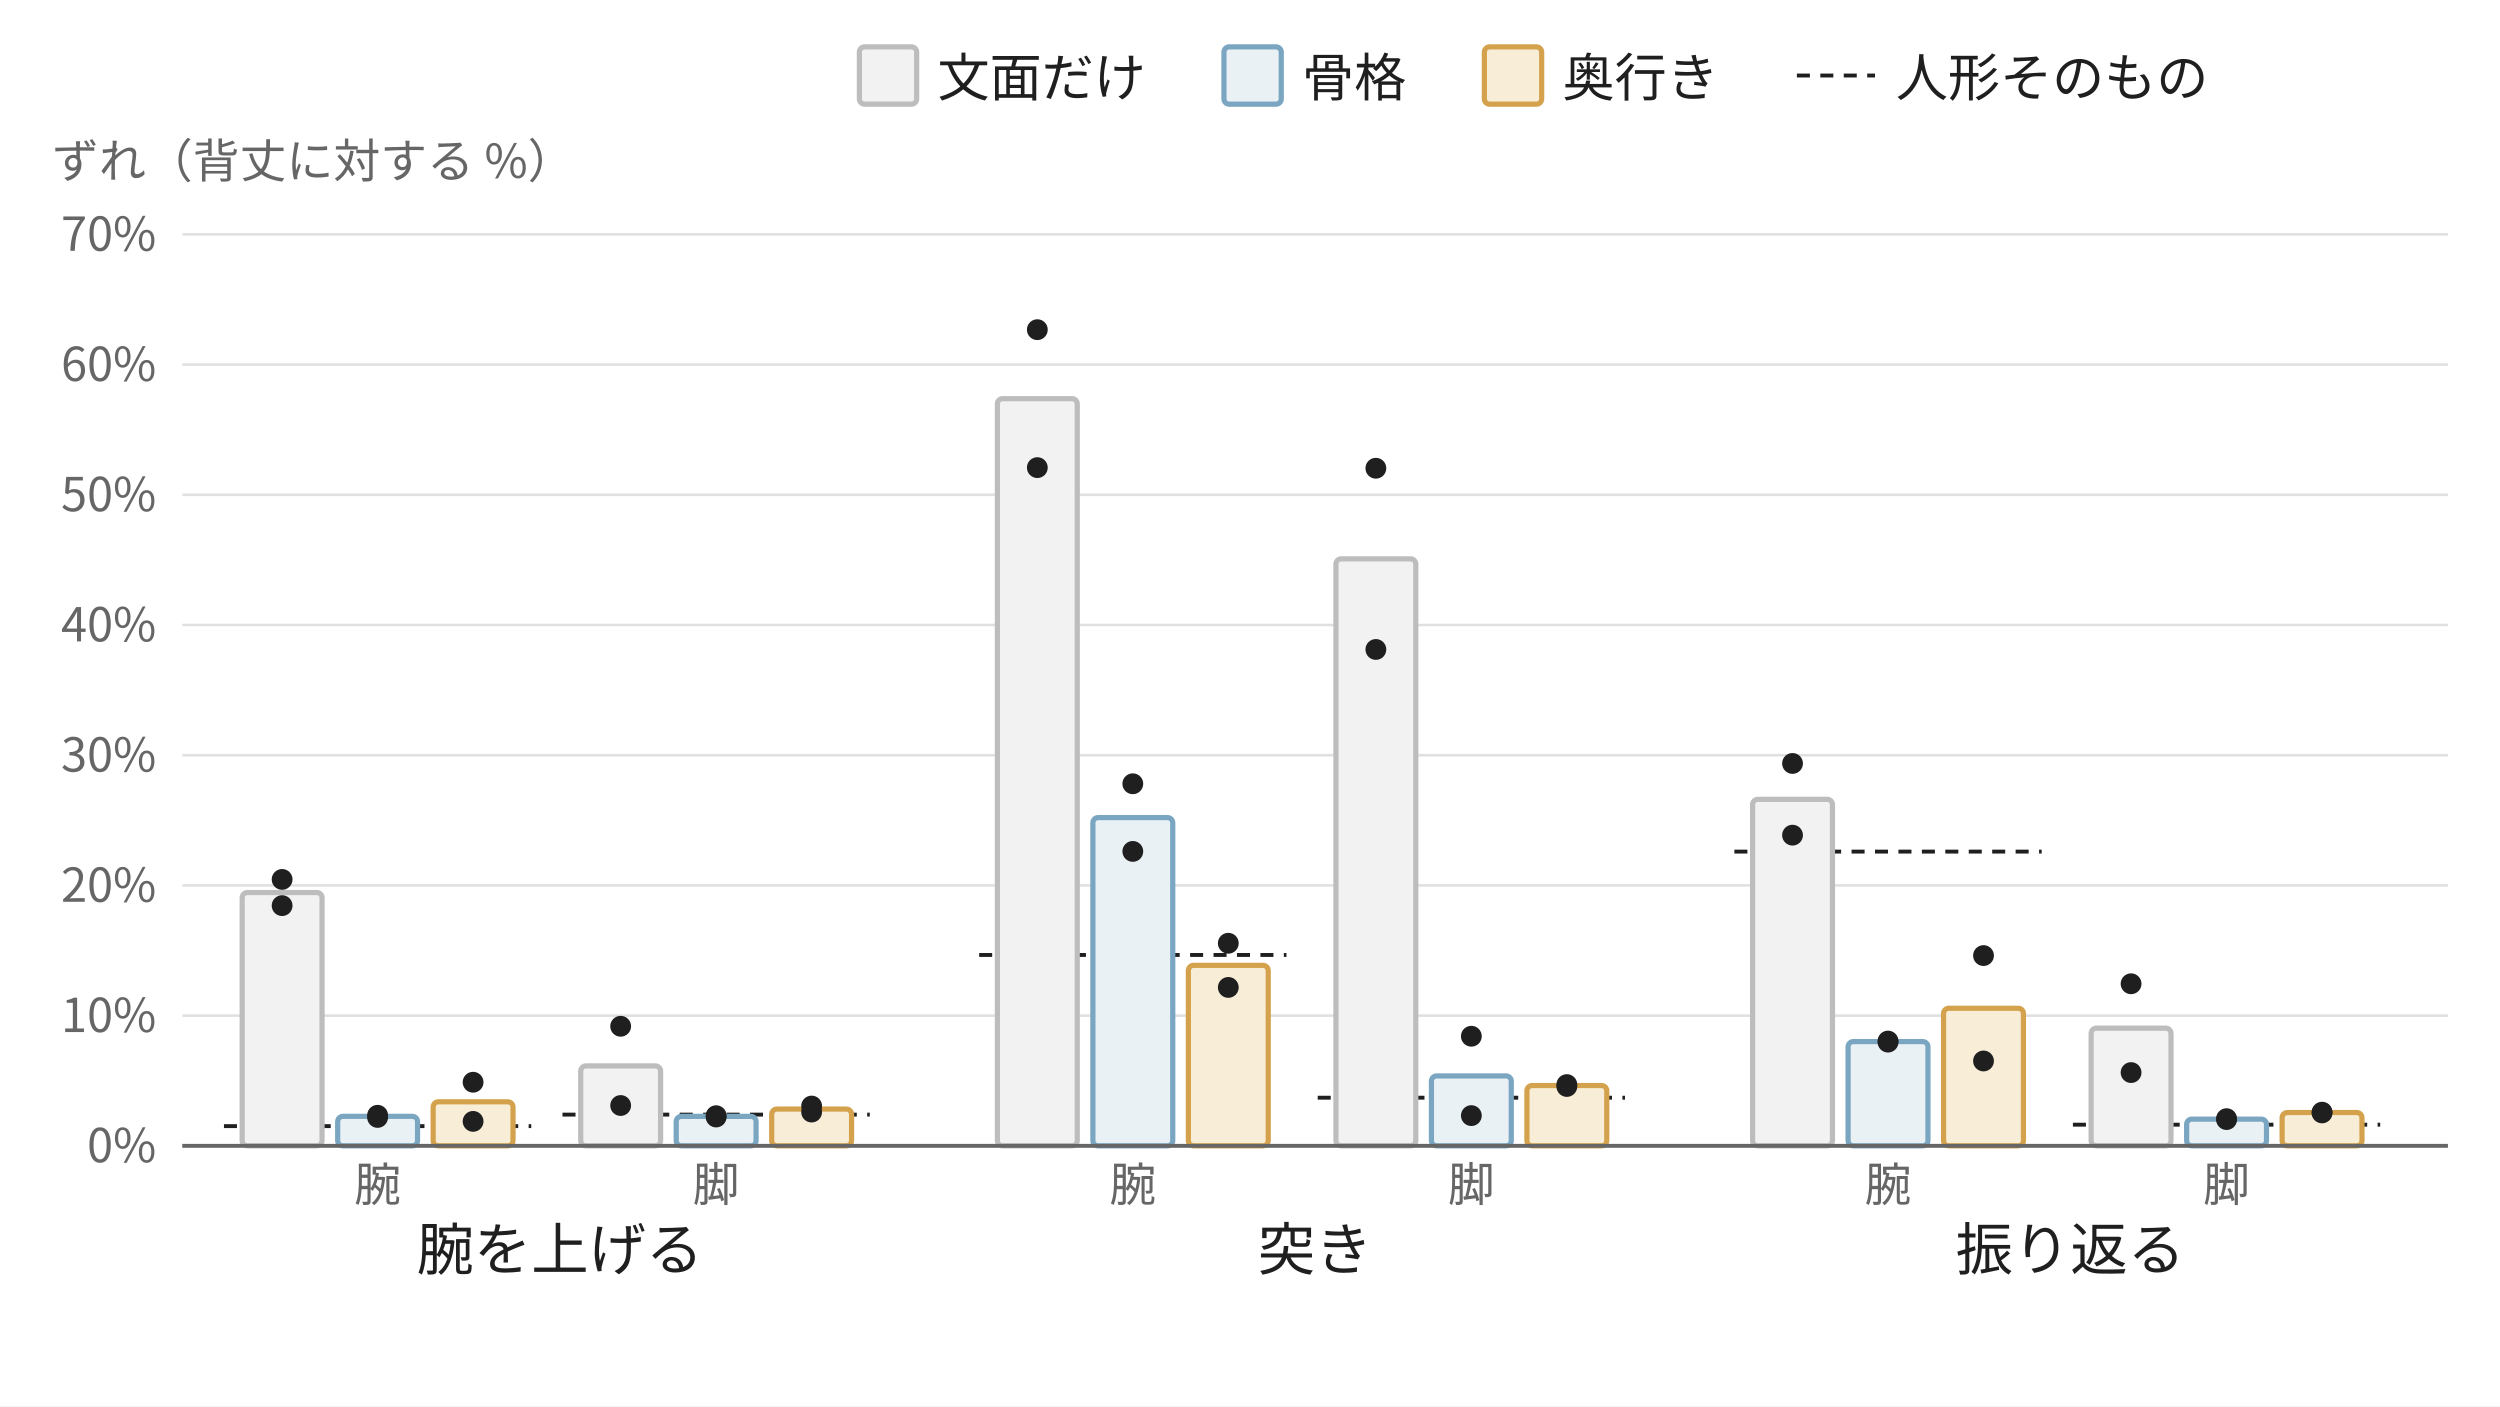
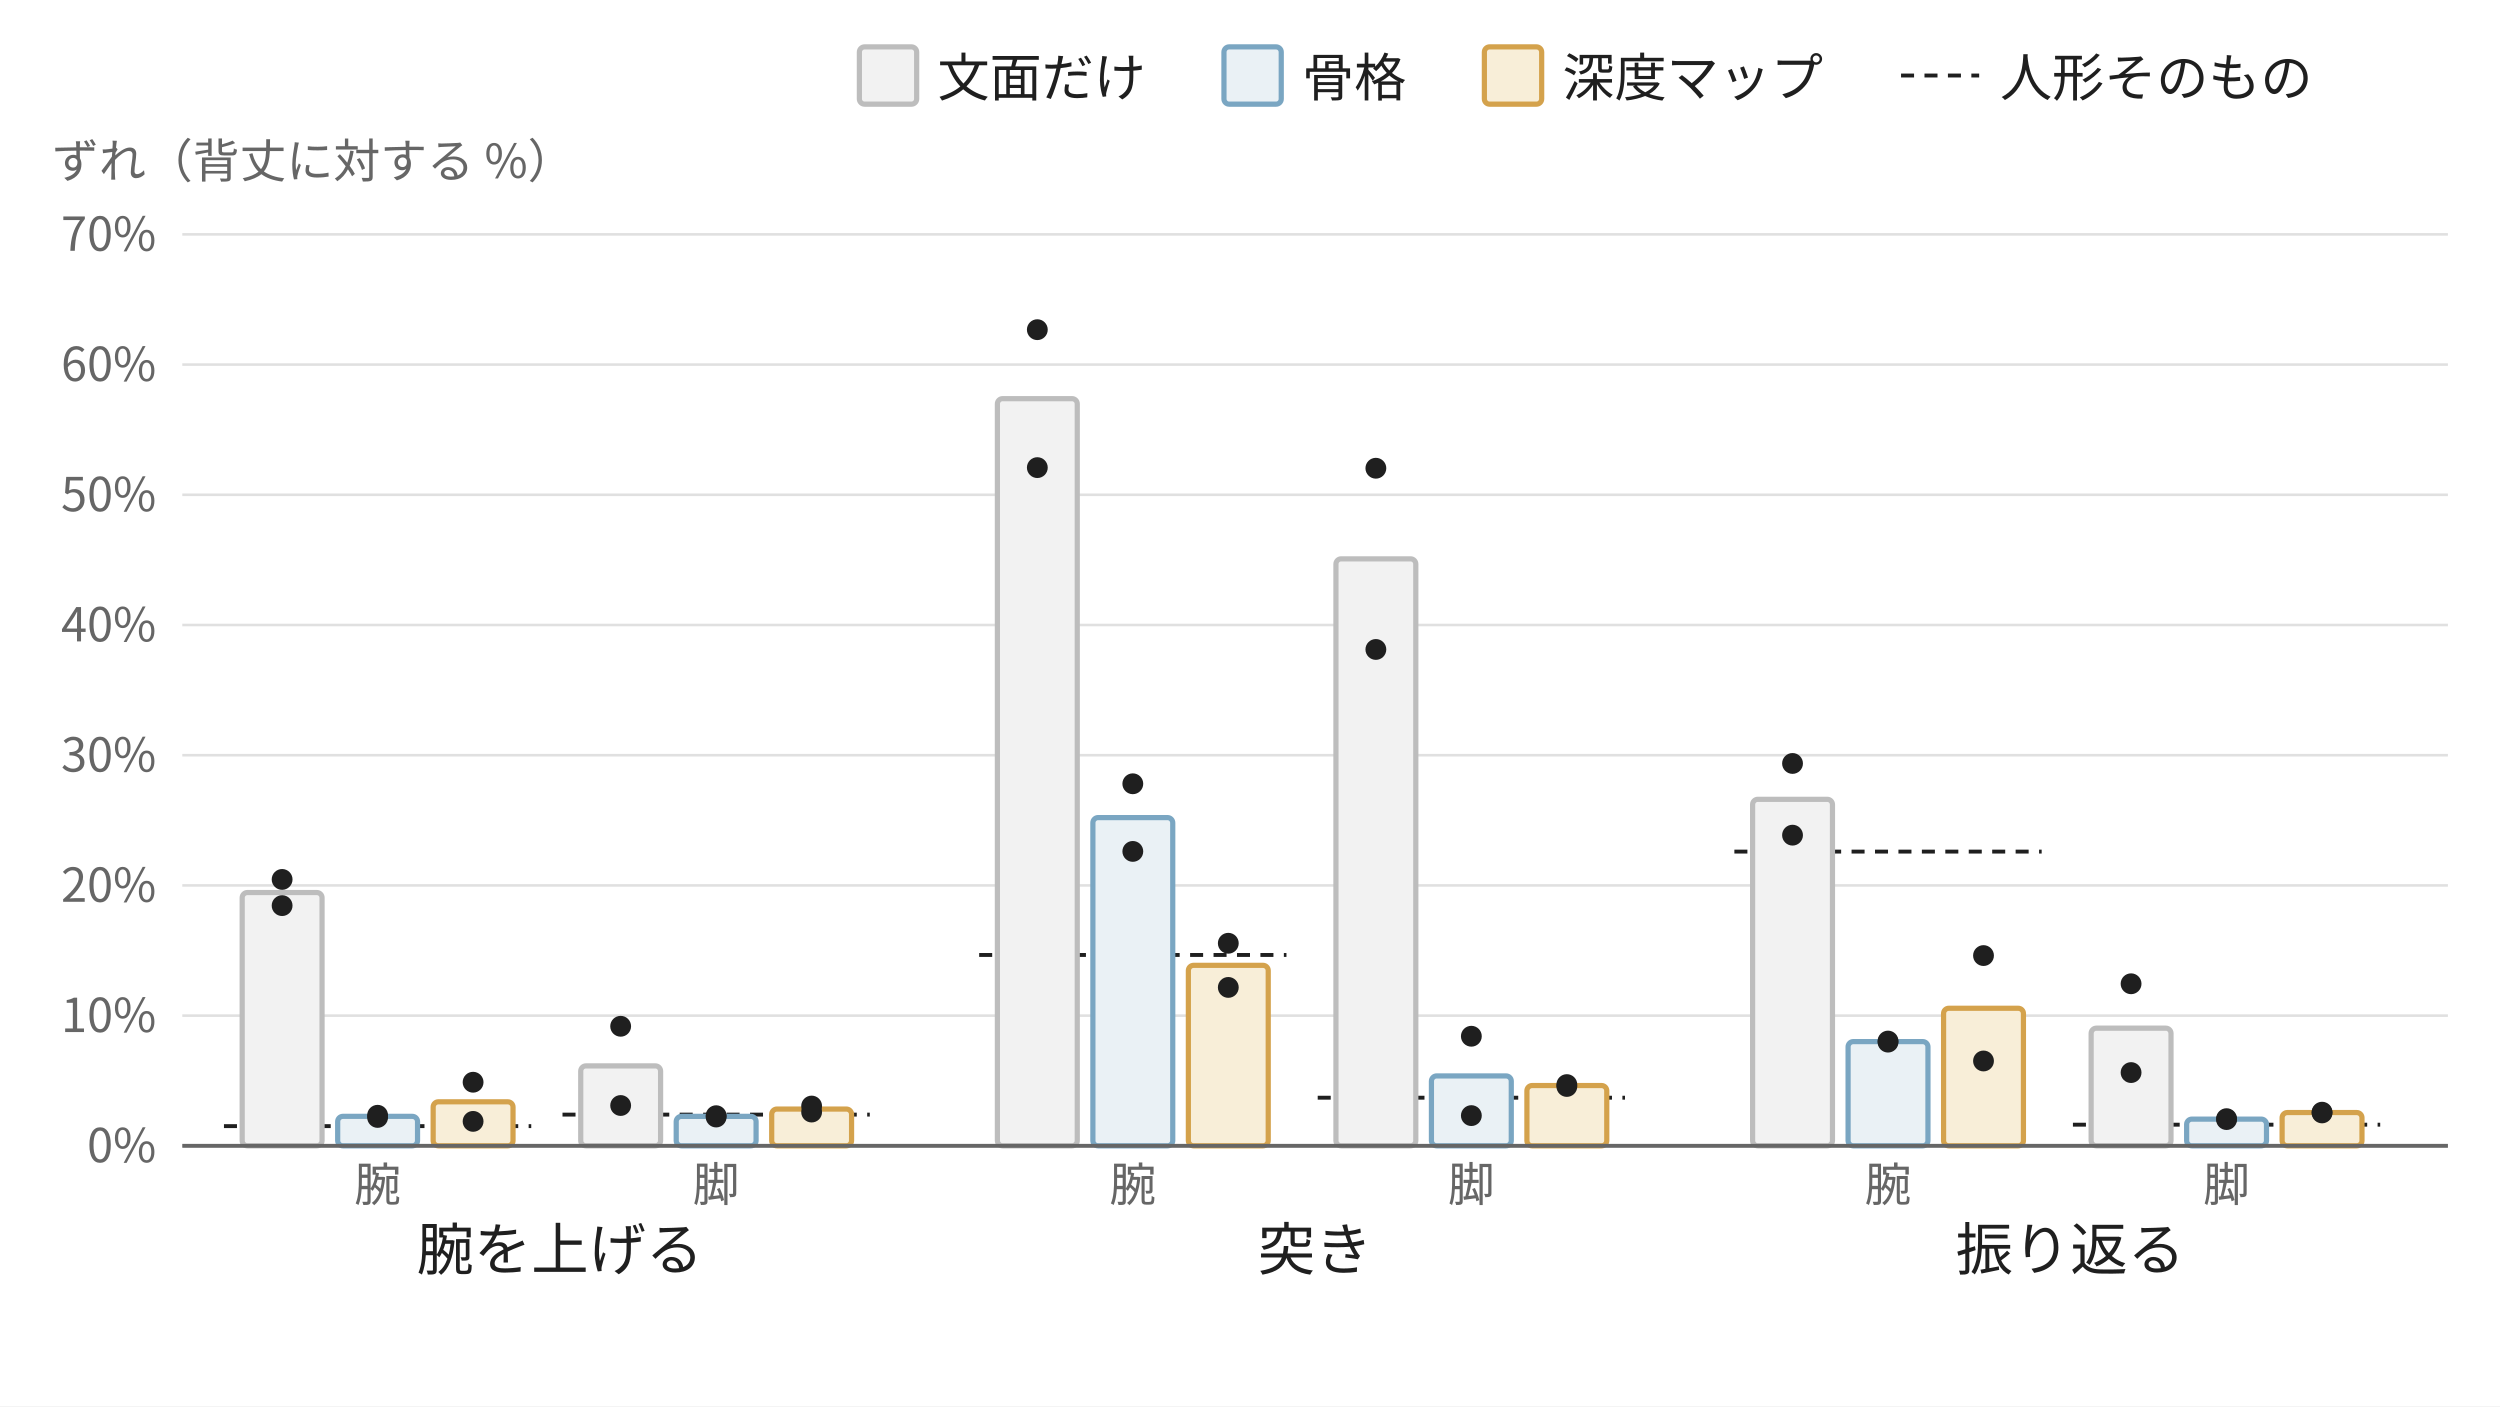
<svg xmlns="http://www.w3.org/2000/svg" viewBox="0 0 960 540" width="960" height="540">
  <rect width="960" height="540" fill="#ffffff" />
  <line x1="70" y1="440.0" x2="940" y2="440.0" stroke="#e0e0e0" stroke-width="1" />
  <text x="60" y="440.0" font-family="'Hiragino Sans','Noto Sans CJK JP','Yu Gothic',sans-serif" font-size="18" fill="#666666" text-anchor="end" dominant-baseline="middle">0%</text>
  <line x1="70" y1="390.0" x2="940" y2="390.0" stroke="#e0e0e0" stroke-width="1" />
  <text x="60" y="390.0" font-family="'Hiragino Sans','Noto Sans CJK JP','Yu Gothic',sans-serif" font-size="18" fill="#666666" text-anchor="end" dominant-baseline="middle">10%</text>
  <line x1="70" y1="340.0" x2="940" y2="340.0" stroke="#e0e0e0" stroke-width="1" />
  <text x="60" y="340.0" font-family="'Hiragino Sans','Noto Sans CJK JP','Yu Gothic',sans-serif" font-size="18" fill="#666666" text-anchor="end" dominant-baseline="middle">20%</text>
  <line x1="70" y1="290.0" x2="940" y2="290.0" stroke="#e0e0e0" stroke-width="1" />
  <text x="60" y="290.0" font-family="'Hiragino Sans','Noto Sans CJK JP','Yu Gothic',sans-serif" font-size="18" fill="#666666" text-anchor="end" dominant-baseline="middle">30%</text>
  <line x1="70" y1="240.0" x2="940" y2="240.0" stroke="#e0e0e0" stroke-width="1" />
  <text x="60" y="240.0" font-family="'Hiragino Sans','Noto Sans CJK JP','Yu Gothic',sans-serif" font-size="18" fill="#666666" text-anchor="end" dominant-baseline="middle">40%</text>
  <line x1="70" y1="190.0" x2="940" y2="190.0" stroke="#e0e0e0" stroke-width="1" />
  <text x="60" y="190.0" font-family="'Hiragino Sans','Noto Sans CJK JP','Yu Gothic',sans-serif" font-size="18" fill="#666666" text-anchor="end" dominant-baseline="middle">50%</text>
  <line x1="70" y1="140.0" x2="940" y2="140.0" stroke="#e0e0e0" stroke-width="1" />
  <text x="60" y="140.0" font-family="'Hiragino Sans','Noto Sans CJK JP','Yu Gothic',sans-serif" font-size="18" fill="#666666" text-anchor="end" dominant-baseline="middle">60%</text>
  <line x1="70" y1="90.0" x2="940" y2="90.0" stroke="#e0e0e0" stroke-width="1" />
  <text x="60" y="90.0" font-family="'Hiragino Sans','Noto Sans CJK JP','Yu Gothic',sans-serif" font-size="18" fill="#666666" text-anchor="end" dominant-baseline="middle">70%</text>
  <text x="20" y="62" font-family="'Hiragino Sans','Noto Sans CJK JP','Yu Gothic',sans-serif" font-size="18" fill="#666666" text-anchor="start" dominant-baseline="middle">ずれ（背丈に対する %）</text>
  <text x="215.0" y="480" font-family="'Hiragino Sans','Noto Sans CJK JP','Yu Gothic',sans-serif" font-size="22" fill="#1f1f1f" text-anchor="middle" dominant-baseline="middle">腕を上げる</text>
  <text x="145.0" y="455" font-family="'Hiragino Sans','Noto Sans CJK JP','Yu Gothic',sans-serif" font-size="18" fill="#666666" text-anchor="middle" dominant-baseline="middle">腕</text>
  <line x1="86.0" y1="432.432" x2="204.0" y2="432.432" stroke="#1f1f1f" stroke-width="1.5" stroke-dasharray="5 4" />
  <rect x="93.0" y="342.731" width="30.667" height="97.269" rx="2" fill="#f2f2f2" stroke="#bdbdbd" stroke-width="2" />
  <circle cx="108.333" cy="347.759" r="4" fill="#1f1f1f" />
  <circle cx="108.333" cy="337.702" r="4" fill="#1f1f1f" />
  <rect x="129.667" y="428.679" width="30.667" height="11.321" rx="2" fill="#eaf1f5" stroke="#7aa6c2" stroke-width="2" />
  <circle cx="145.0" cy="429.096" r="4" fill="#1f1f1f" />
  <circle cx="145.0" cy="428.261" r="4" fill="#1f1f1f" />
  <rect x="166.333" y="423.094" width="30.667" height="16.906" rx="2" fill="#f8eed8" stroke="#d4a24c" stroke-width="2" />
  <circle cx="181.667" cy="415.577" r="4" fill="#1f1f1f" />
  <circle cx="181.667" cy="430.61" r="4" fill="#1f1f1f" />
  <text x="275.0" y="455" font-family="'Hiragino Sans','Noto Sans CJK JP','Yu Gothic',sans-serif" font-size="18" fill="#666666" text-anchor="middle" dominant-baseline="middle">脚</text>
  <line x1="216.0" y1="428.01" x2="334.0" y2="428.01" stroke="#1f1f1f" stroke-width="1.5" stroke-dasharray="5 4" />
  <rect x="223.0" y="409.303" width="30.667" height="30.697" rx="2" fill="#f2f2f2" stroke="#bdbdbd" stroke-width="2" />
  <circle cx="238.333" cy="394.089" r="4" fill="#1f1f1f" />
  <circle cx="238.333" cy="424.516" r="4" fill="#1f1f1f" />
  <rect x="259.667" y="428.683" width="30.667" height="11.317" rx="2" fill="#eaf1f5" stroke="#7aa6c2" stroke-width="2" />
  <circle cx="275.0" cy="428.428" r="4" fill="#1f1f1f" />
  <circle cx="275.0" cy="428.938" r="4" fill="#1f1f1f" />
  <rect x="296.333" y="425.875" width="30.667" height="14.125" rx="2" fill="#f8eed8" stroke="#d4a24c" stroke-width="2" />
  <circle cx="311.667" cy="427.027" r="4" fill="#1f1f1f" />
  <circle cx="311.667" cy="424.723" r="4" fill="#1f1f1f" />
  <text x="505.0" y="480" font-family="'Hiragino Sans','Noto Sans CJK JP','Yu Gothic',sans-serif" font-size="22" fill="#1f1f1f" text-anchor="middle" dominant-baseline="middle">突き</text>
  <text x="435.0" y="455" font-family="'Hiragino Sans','Noto Sans CJK JP','Yu Gothic',sans-serif" font-size="18" fill="#666666" text-anchor="middle" dominant-baseline="middle">腕</text>
  <line x1="376.0" y1="366.706" x2="494.0" y2="366.706" stroke="#1f1f1f" stroke-width="1.5" stroke-dasharray="5 4" />
  <rect x="383.0" y="153.082" width="30.667" height="286.918" rx="2" fill="#f2f2f2" stroke="#bdbdbd" stroke-width="2" />
  <circle cx="398.333" cy="126.596" r="4" fill="#1f1f1f" />
  <circle cx="398.333" cy="179.567" r="4" fill="#1f1f1f" />
  <rect x="419.667" y="313.955" width="30.667" height="126.045" rx="2" fill="#eaf1f5" stroke="#7aa6c2" stroke-width="2" />
  <circle cx="435.0" cy="300.968" r="4" fill="#1f1f1f" />
  <circle cx="435.0" cy="326.942" r="4" fill="#1f1f1f" />
  <rect x="456.333" y="370.691" width="30.667" height="69.309" rx="2" fill="#f8eed8" stroke="#d4a24c" stroke-width="2" />
  <circle cx="471.667" cy="362.212" r="4" fill="#1f1f1f" />
  <circle cx="471.667" cy="379.169" r="4" fill="#1f1f1f" />
  <text x="565.0" y="455" font-family="'Hiragino Sans','Noto Sans CJK JP','Yu Gothic',sans-serif" font-size="18" fill="#666666" text-anchor="middle" dominant-baseline="middle">脚</text>
  <line x1="506.0" y1="421.518" x2="624.0" y2="421.518" stroke="#1f1f1f" stroke-width="1.5" stroke-dasharray="5 4" />
  <rect x="513.0" y="214.597" width="30.667" height="225.403" rx="2" fill="#f2f2f2" stroke="#bdbdbd" stroke-width="2" />
  <circle cx="528.333" cy="179.803" r="4" fill="#1f1f1f" />
  <circle cx="528.333" cy="249.391" r="4" fill="#1f1f1f" />
  <rect x="549.667" y="413.156" width="30.667" height="26.844" rx="2" fill="#eaf1f5" stroke="#7aa6c2" stroke-width="2" />
  <circle cx="565.0" cy="428.394" r="4" fill="#1f1f1f" />
  <circle cx="565.0" cy="397.917" r="4" fill="#1f1f1f" />
  <rect x="586.333" y="416.844" width="30.667" height="23.156" rx="2" fill="#f8eed8" stroke="#d4a24c" stroke-width="2" />
  <circle cx="601.667" cy="416.484" r="4" fill="#1f1f1f" />
  <circle cx="601.667" cy="417.205" r="4" fill="#1f1f1f" />
  <text x="795.0" y="480" font-family="'Hiragino Sans','Noto Sans CJK JP','Yu Gothic',sans-serif" font-size="22" fill="#1f1f1f" text-anchor="middle" dominant-baseline="middle">振り返る</text>
  <text x="725.0" y="455" font-family="'Hiragino Sans','Noto Sans CJK JP','Yu Gothic',sans-serif" font-size="18" fill="#666666" text-anchor="middle" dominant-baseline="middle">腕</text>
  <line x1="666.0" y1="327.012" x2="784.0" y2="327.012" stroke="#1f1f1f" stroke-width="1.5" stroke-dasharray="5 4" />
  <rect x="673.0" y="306.935" width="30.667" height="133.065" rx="2" fill="#f2f2f2" stroke="#bdbdbd" stroke-width="2" />
  <circle cx="688.333" cy="293.166" r="4" fill="#1f1f1f" />
  <circle cx="688.333" cy="320.704" r="4" fill="#1f1f1f" />
  <rect x="709.667" y="399.974" width="30.667" height="40.026" rx="2" fill="#eaf1f5" stroke="#7aa6c2" stroke-width="2" />
  <circle cx="725.0" cy="399.768" r="4" fill="#1f1f1f" />
  <circle cx="725.0" cy="400.18" r="4" fill="#1f1f1f" />
  <rect x="746.333" y="387.177" width="30.667" height="52.823" rx="2" fill="#f8eed8" stroke="#d4a24c" stroke-width="2" />
  <circle cx="761.667" cy="366.939" r="4" fill="#1f1f1f" />
  <circle cx="761.667" cy="407.415" r="4" fill="#1f1f1f" />
  <text x="855.0" y="455" font-family="'Hiragino Sans','Noto Sans CJK JP','Yu Gothic',sans-serif" font-size="18" fill="#666666" text-anchor="middle" dominant-baseline="middle">脚</text>
  <line x1="796.0" y1="431.878" x2="914.0" y2="431.878" stroke="#1f1f1f" stroke-width="1.5" stroke-dasharray="5 4" />
  <rect x="803.0" y="394.817" width="30.667" height="45.183" rx="2" fill="#f2f2f2" stroke="#bdbdbd" stroke-width="2" />
  <circle cx="818.333" cy="377.767" r="4" fill="#1f1f1f" />
  <circle cx="818.333" cy="411.867" r="4" fill="#1f1f1f" />
  <rect x="839.667" y="429.742" width="30.667" height="10.258" rx="2" fill="#eaf1f5" stroke="#7aa6c2" stroke-width="2" />
  <circle cx="855.0" cy="429.564" r="4" fill="#1f1f1f" />
  <circle cx="855.0" cy="429.919" r="4" fill="#1f1f1f" />
  <rect x="876.333" y="427.22" width="30.667" height="12.78" rx="2" fill="#f8eed8" stroke="#d4a24c" stroke-width="2" />
  <circle cx="891.667" cy="427.079" r="4" fill="#1f1f1f" />
  <circle cx="891.667" cy="427.361" r="4" fill="#1f1f1f" />
  <line x1="70" y1="440" x2="940" y2="440" stroke="#666666" stroke-width="1.5" />
  <rect x="330" y="18" width="22" height="22" rx="2" fill="#f2f2f2" stroke="#bdbdbd" stroke-width="2" />
  <text x="360" y="30" font-family="'Hiragino Sans','Noto Sans CJK JP','Yu Gothic',sans-serif" font-size="20" fill="#1f1f1f" text-anchor="start" dominant-baseline="middle">文面だけ</text>
  <rect x="470" y="18" width="22" height="22" rx="2" fill="#eaf1f5" stroke="#7aa6c2" stroke-width="2" />
  <text x="500" y="30" font-family="'Hiragino Sans','Noto Sans CJK JP','Yu Gothic',sans-serif" font-size="20" fill="#1f1f1f" text-anchor="start" dominant-baseline="middle">骨格</text>
  <rect x="570" y="18" width="22" height="22" rx="2" fill="#f8eed8" stroke="#d4a24c" stroke-width="2" />
-   <text x="600" y="30" font-family="'Hiragino Sans','Noto Sans CJK JP','Yu Gothic',sans-serif" font-size="20" fill="#1f1f1f" text-anchor="start" dominant-baseline="middle">奥行き</text>
-   <line x1="690" y1="29" x2="720" y2="29" stroke="#1f1f1f" stroke-width="1.5" stroke-dasharray="5 4" />
-   <text x="728" y="30" font-family="'Hiragino Sans','Noto Sans CJK JP','Yu Gothic',sans-serif" font-size="20" fill="#1f1f1f" text-anchor="start" dominant-baseline="middle">人形そのもの</text>
+   <text x="600" y="30" font-family="'Hiragino Sans','Noto Sans CJK JP','Yu Gothic',sans-serif" font-size="20" fill="#1f1f1f" text-anchor="start" dominant-baseline="middle">深度マップ</text>
+   <line x1="730" y1="29" x2="760" y2="29" stroke="#1f1f1f" stroke-width="1.5" stroke-dasharray="5 4" />
+   <text x="768" y="30" font-family="'Hiragino Sans','Noto Sans CJK JP','Yu Gothic',sans-serif" font-size="20" fill="#1f1f1f" text-anchor="start" dominant-baseline="middle">人形そのもの</text>
</svg>
